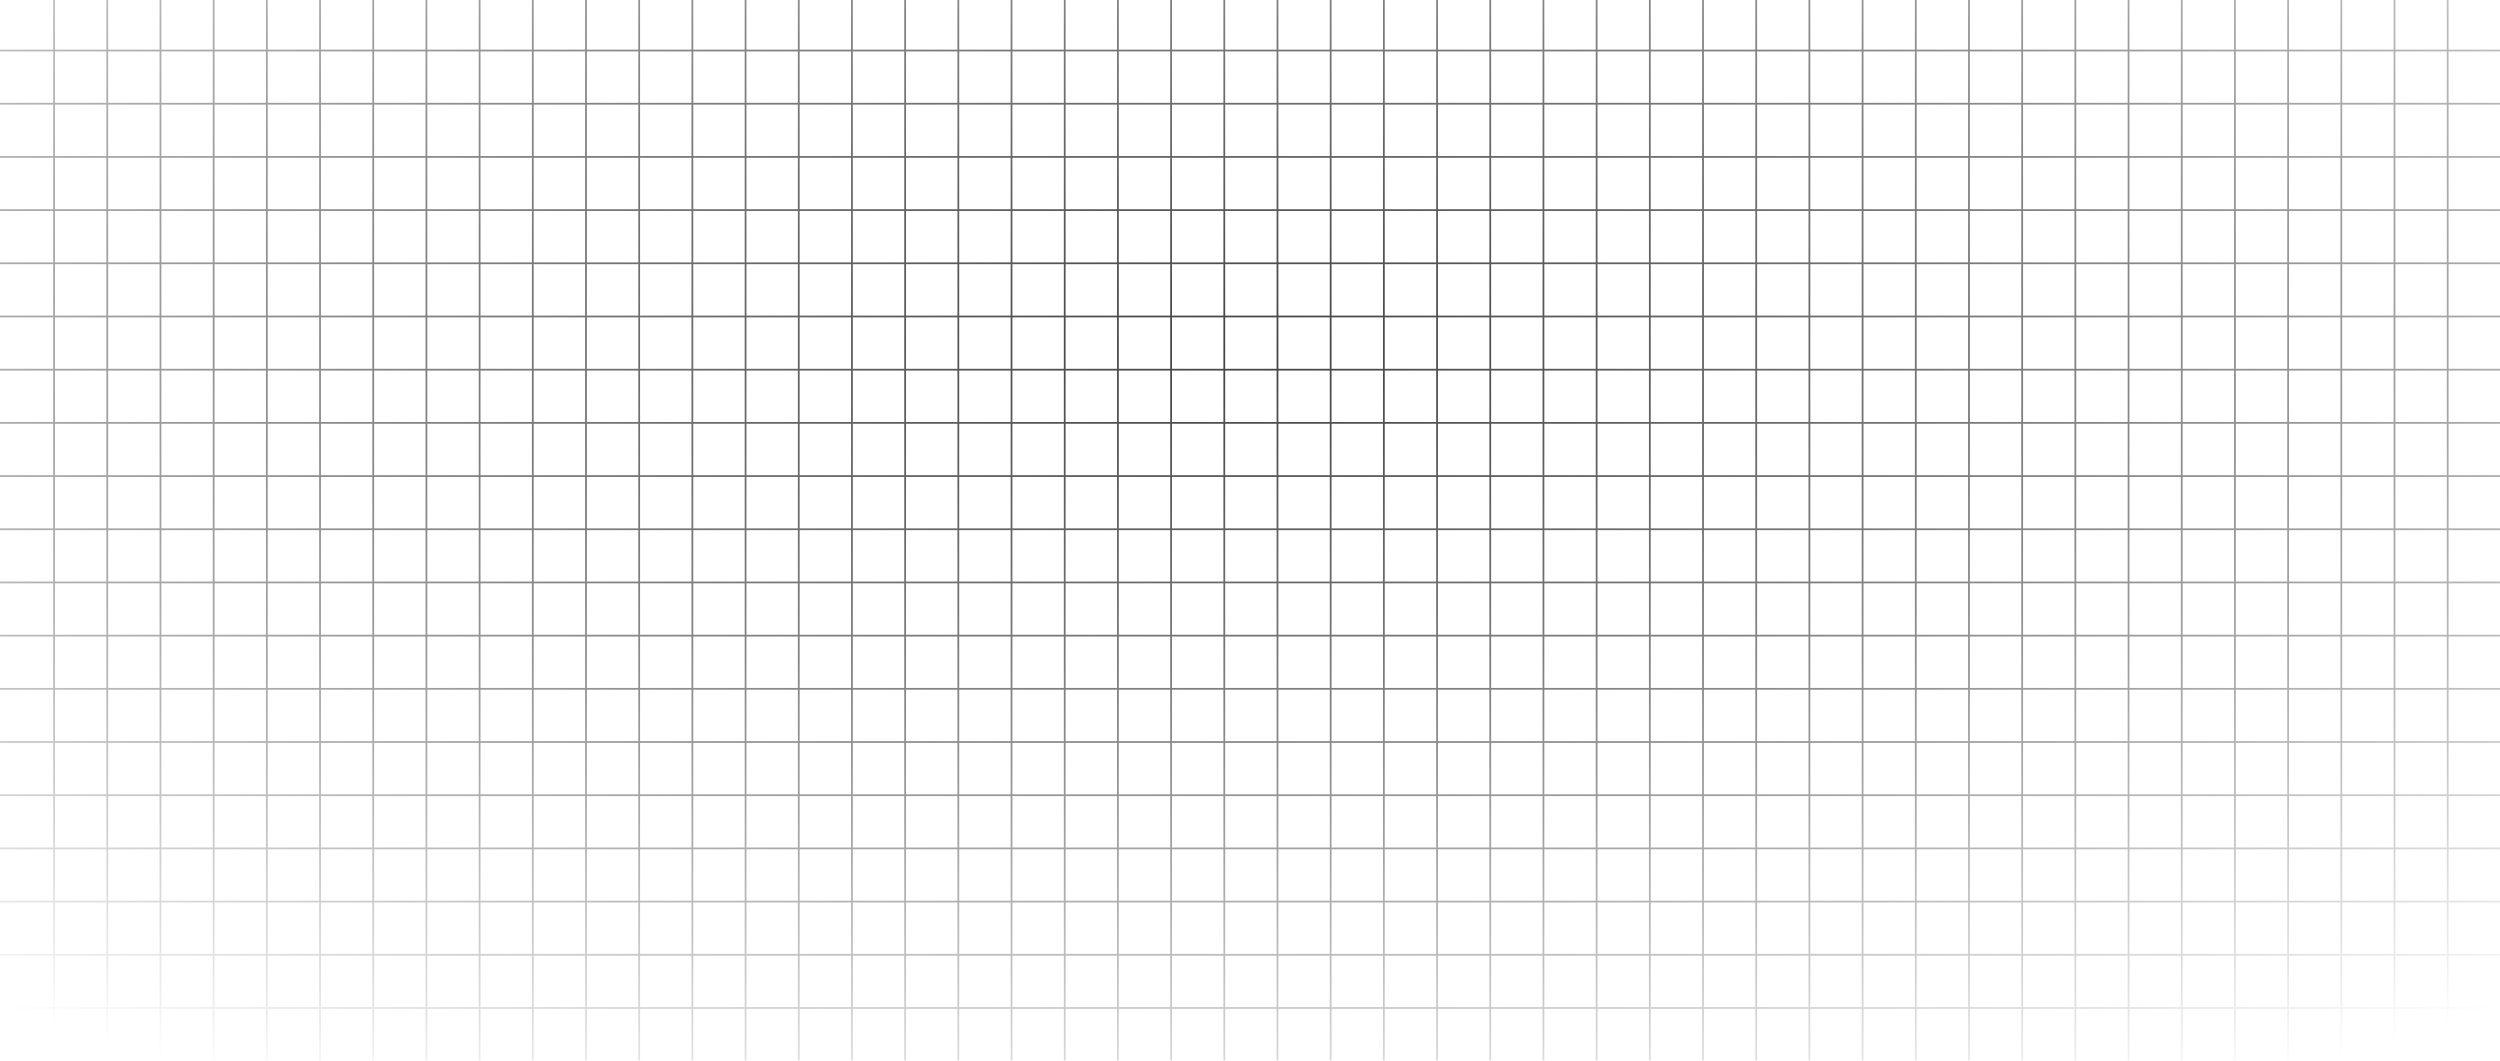
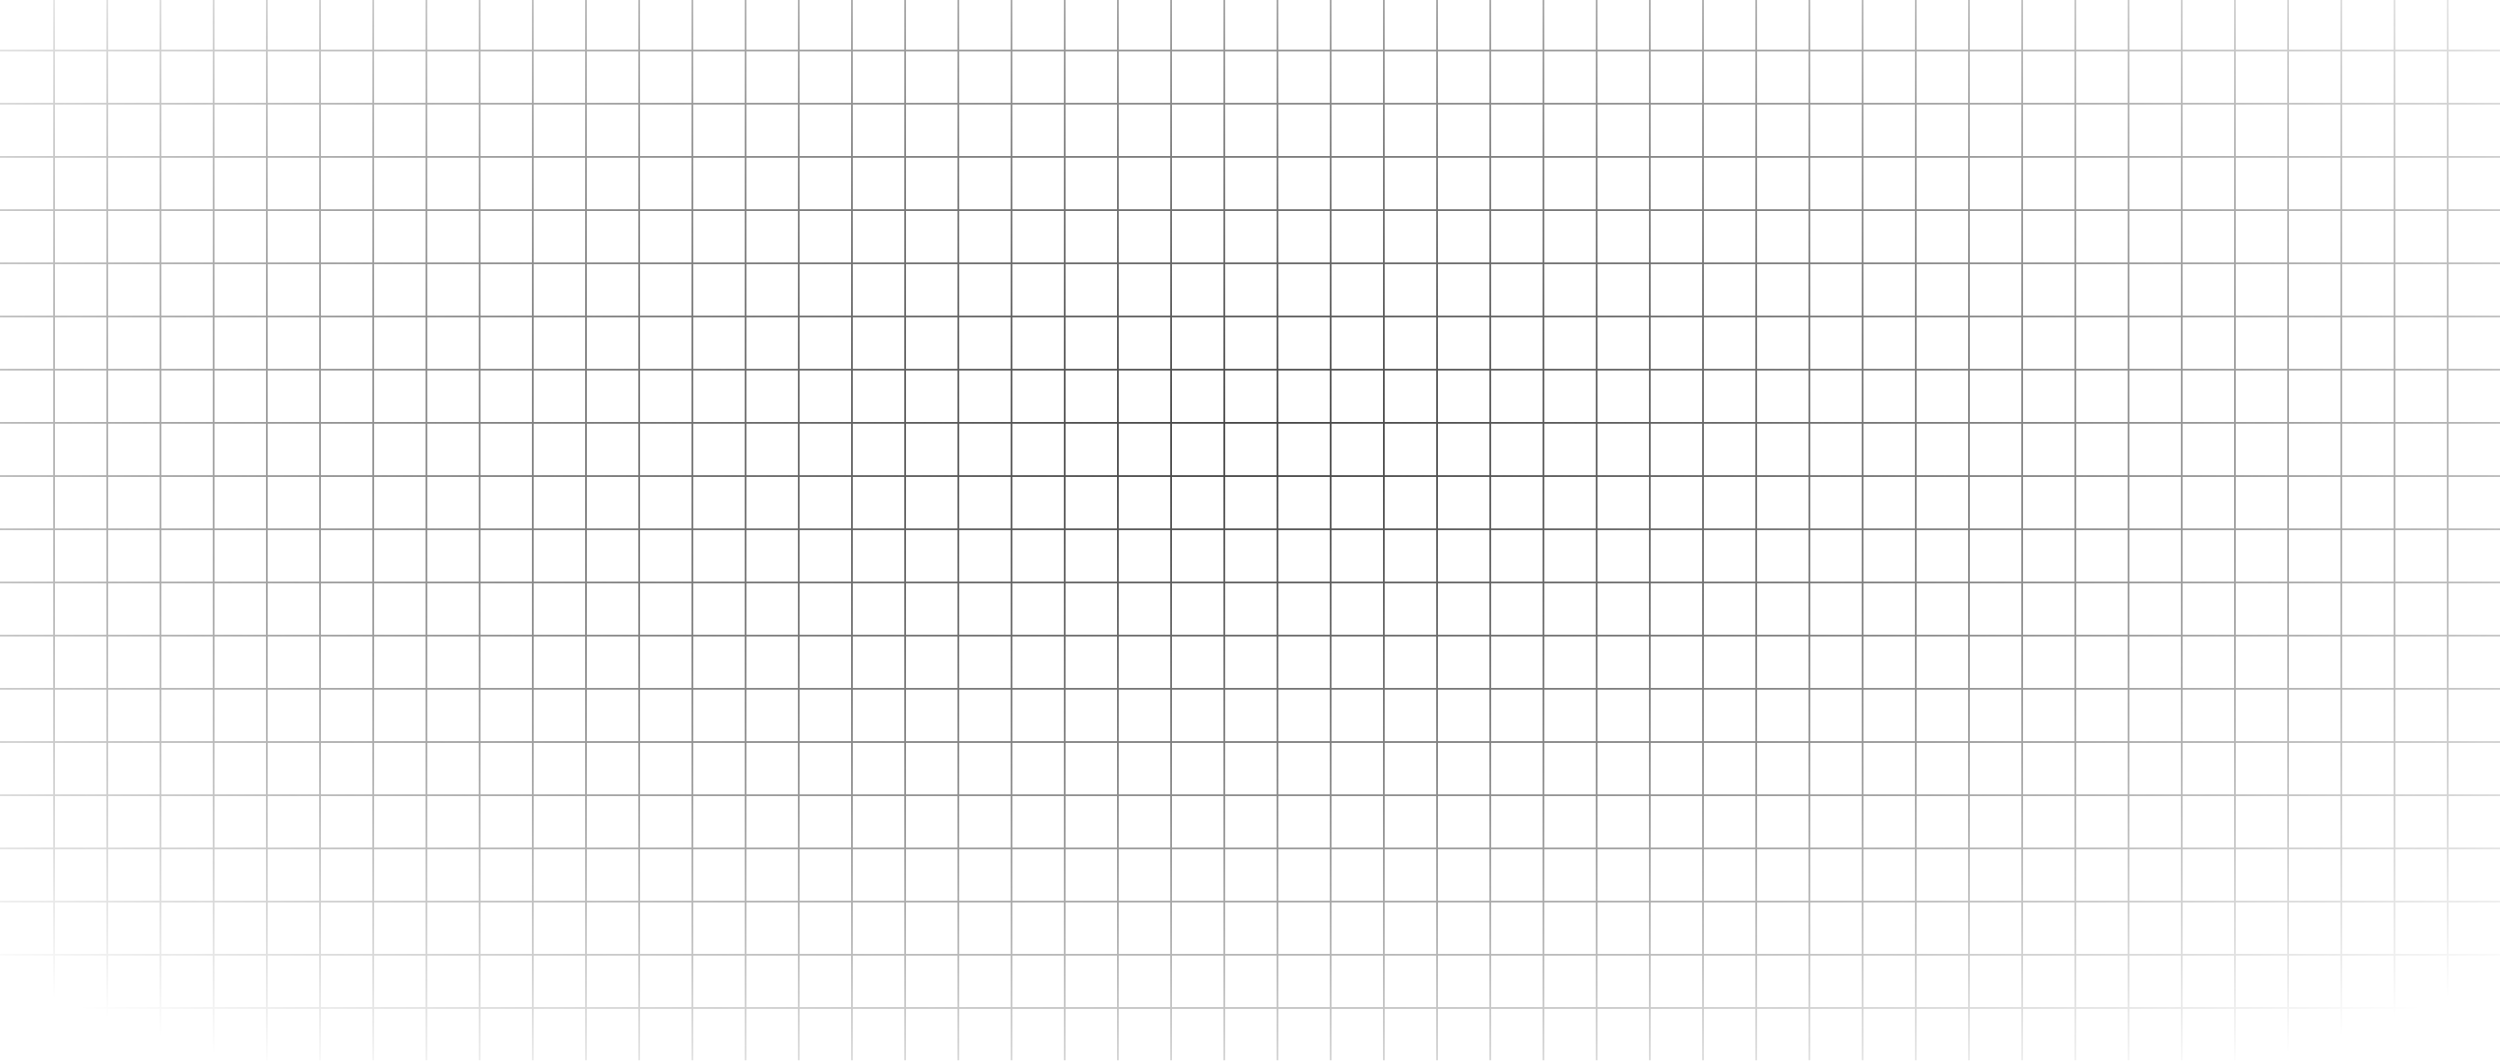
<svg xmlns="http://www.w3.org/2000/svg" width="1410" height="598" viewBox="0 0 1410 598" fill="none">
  <path d="M30.5 0L30.5 598M60.5 0L60.5 598M90.5 0L90.5 598M120.5 0L120.5 598M150.5 0L150.5 598M180.5 0L180.5 598M210.5 0L210.5 598M240.5 0L240.5 598M270.5 0L270.5 598M300.5 0L300.5 598M330.5 0L330.5 598M360.5 0L360.5 598M390.5 0L390.5 598M420.5 0L420.5 598M450.5 0L450.5 598M480.5 0L480.5 598M510.5 0L510.5 598M540.5 0V598M570.5 0V598M600.5 0V598M630.5 0V598M660.5 0V598M690.5 0V598M720.5 0V598M750.5 0V598M780.5 0V598M810.5 0V598M840.5 0V598M870.5 0V598M900.5 0V598M930.5 0V598M960.5 0V598M990.5 0V598M1020.5 0V598M1050.5 0V598M1080.5 0V598M1110.5 0V598M1140.5 0V598M1170.5 0V598M1200.5 0V598M1230.5 0V598M1260.5 0V598M1290.5 0V598M1320.5 0V598M1350.5 0V598M1380.5 0V598M1410 28.5L0 28.5M1410 58.5L0 58.5M1410 88.5L0 88.5M1410 118.5L0 118.5M1410 148.5L0 148.5M1410 178.5L0 178.5M1410 208.5L0 208.5M1410 238.5L0 238.5M1410 268.5L0 268.5M1410 298.5L0 298.5M1410 328.5L0 328.5M1410 358.5L0 358.5M1410 388.5L0 388.5M1410 418.5L0 418.5M1410 448.5L0 448.5M1410 478.5L0 478.5M1410 508.5L0 508.5M1410 538.5L0 538.5M1410 568.5L0 568.5" stroke="url(#paint0_radial_601_234)" />
  <defs>
-     <radialGradient id="paint0_radial_601_234" cx="0" cy="0" r="1" gradientUnits="userSpaceOnUse" gradientTransform="translate(705 196) rotate(90) scale(480 1131.77)">
+     <radialGradient id="paint0_radial_601_234" cx="0" cy="0" r="1" gradientUnits="userSpaceOnUse" gradientTransform="translate(705 249.5) rotate(90) scale(426.5 1005.63)">
      <stop stop-color="#434343" />
      <stop offset="1" stop-opacity="0" />
    </radialGradient>
  </defs>
</svg>
